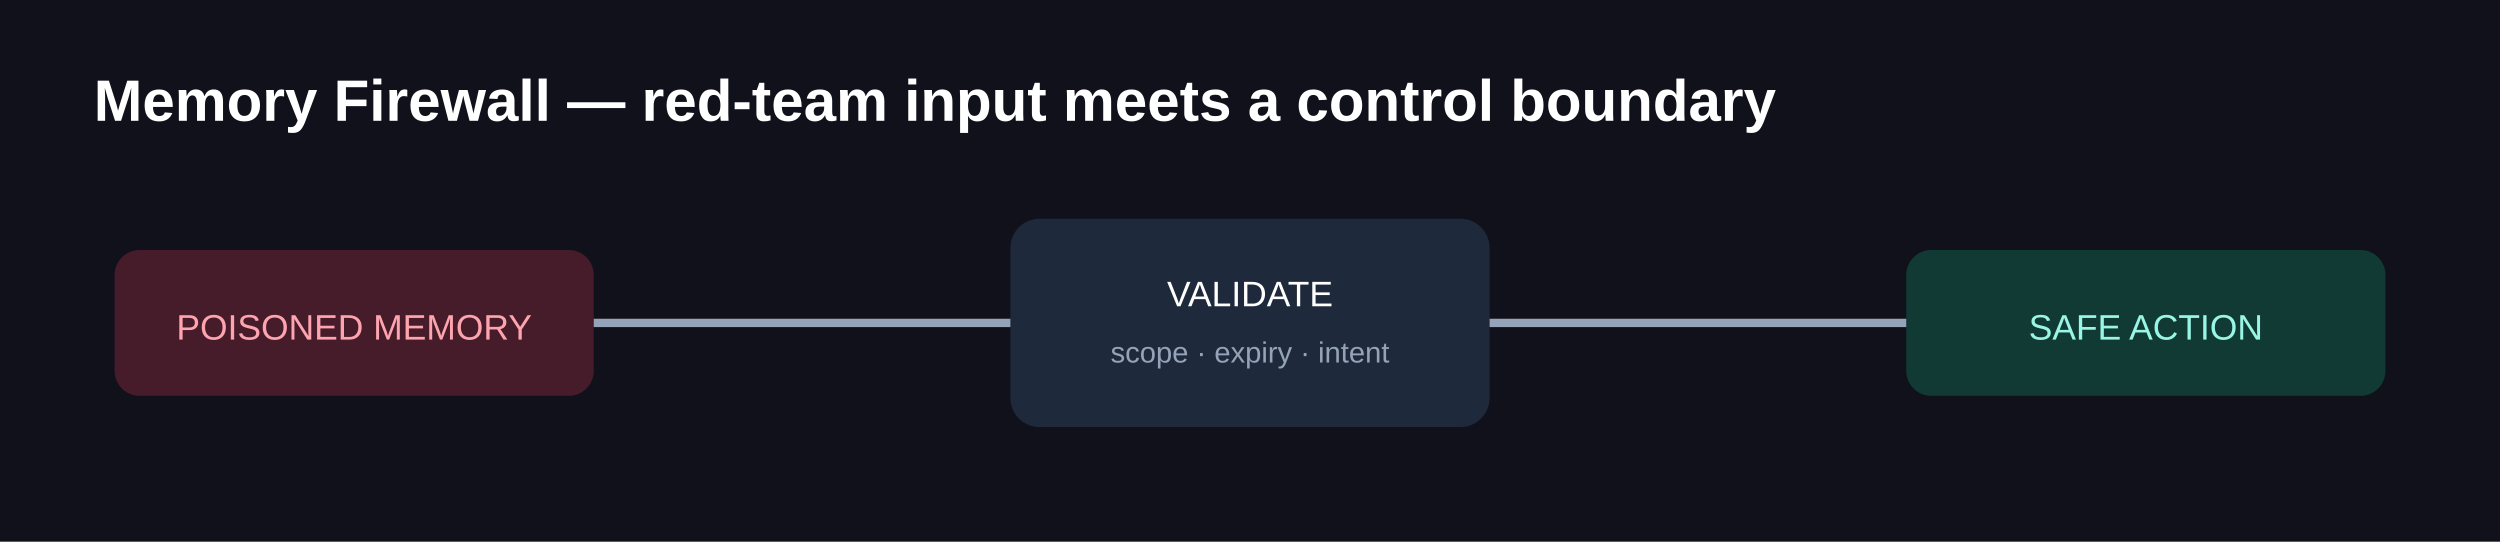
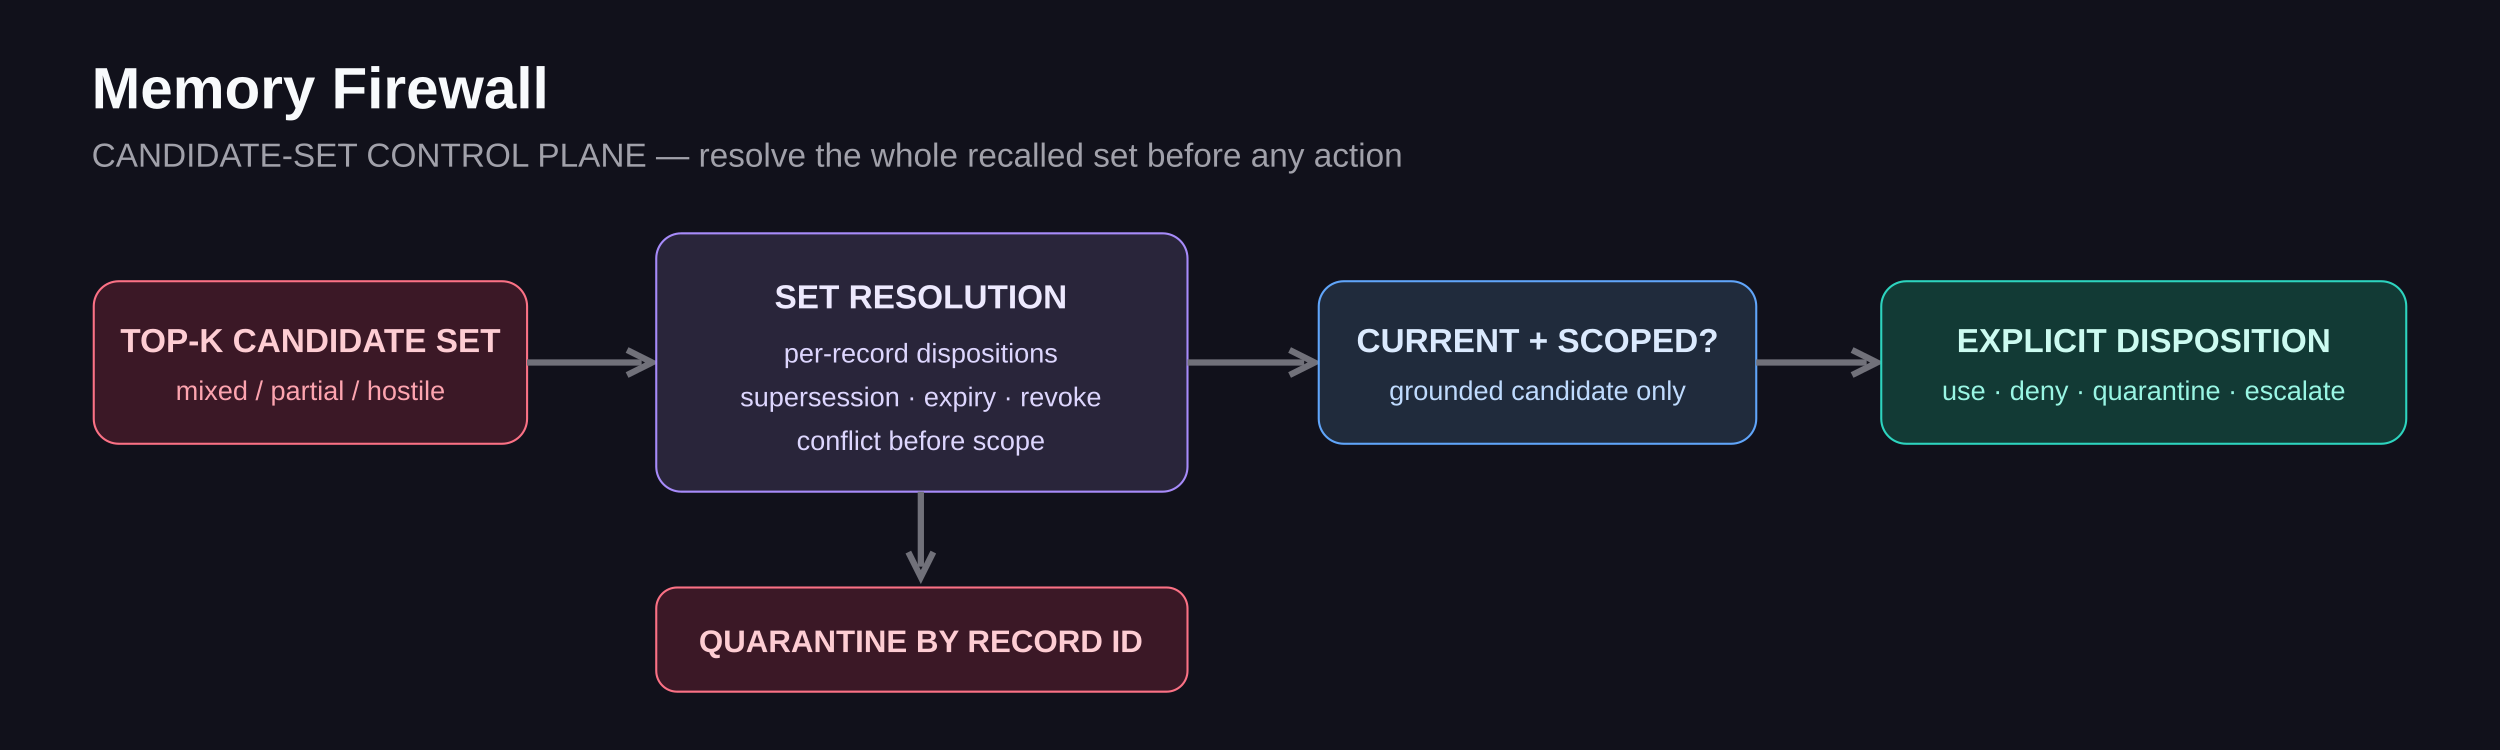
- <svg xmlns="http://www.w3.org/2000/svg" width="1200" height="260">
-   <rect width="1200" height="260" fill="#11111B" />
-   <text x="45" y="58" fill="white" font-family="Arial" font-size="28" font-weight="bold">Memory Firewall — red-team input meets a control boundary</text>
-   <g font-family="Arial" text-anchor="middle">
-     <rect x="55" y="120" width="230" height="70" rx="12" fill="#461B2A" />
-     <text x="170" y="163" fill="#FDA4AF" font-size="17">POISONED MEMORY</text>
-     <rect x="485" y="105" width="230" height="100" rx="14" fill="#1E293B" />
-     <text x="600" y="147" fill="white" font-size="17">VALIDATE</text>
-     <text x="600" y="174" fill="#94A3B8" font-size="14">scope · expiry · intent</text>
-     <rect x="915" y="120" width="230" height="70" rx="12" fill="#123A35" />
-     <text x="1030" y="163" fill="#99F6E4" font-size="17">SAFE ACTION</text>
-     <path d="M285 155H485M715 155H915" stroke="#94A3B8" stroke-width="4" />
+ <svg xmlns="http://www.w3.org/2000/svg" width="1200" height="360" viewBox="0 0 1200 360" role="img" aria-labelledby="title desc">
+   <rect width="1200" height="360" fill="#11111B" />
+   <text x="44" y="52" fill="#F8FAFC" font-family="Arial,sans-serif" font-size="28" font-weight="700">Memory Firewall</text>
+   <text x="44" y="80" fill="#A1A1AA" font-family="Arial,sans-serif" font-size="16">CANDIDATE-SET CONTROL PLANE — resolve the whole recalled set before any action</text>
+   <g font-family="Arial,sans-serif">
+     <rect x="45" y="135" width="208" height="78" rx="12" fill="#3B1826" stroke="#FB7185" />
+     <text x="149" y="169" fill="#FECDD3" font-size="16" font-weight="700" text-anchor="middle">TOP-K CANDIDATE SET</text>
+     <text x="149" y="192" fill="#FDA4AF" font-size="13" text-anchor="middle">mixed / partial / hostile</text>
+     <path d="M253 174H308" stroke="#71717A" stroke-width="3" />
+     <path d="M301 168L313 174 301 180" fill="none" stroke="#71717A" stroke-width="3" />
+     <rect x="315" y="112" width="255" height="124" rx="12" fill="#29253A" stroke="#A78BFA" />
+     <text x="442" y="148" fill="#EDE9FE" font-size="16" font-weight="700" text-anchor="middle">SET RESOLUTION</text>
+     <text x="442" y="174" fill="#DDD6FE" font-size="13" text-anchor="middle">per-record dispositions</text>
+     <text x="442" y="195" fill="#DDD6FE" font-size="13" text-anchor="middle">supersession · expiry · revoke</text>
+     <text x="442" y="216" fill="#DDD6FE" font-size="13" text-anchor="middle">conflict before scope</text>
+     <path d="M570 174H626" stroke="#71717A" stroke-width="3" />
+     <path d="M619 168L631 174 619 180" fill="none" stroke="#71717A" stroke-width="3" />
+     <rect x="633" y="135" width="210" height="78" rx="12" fill="#202B3C" stroke="#60A5FA" />
+     <text x="738" y="169" fill="#DBEAFE" font-size="16" font-weight="700" text-anchor="middle">CURRENT + SCOPED?</text>
+     <text x="738" y="192" fill="#BFDBFE" font-size="13" text-anchor="middle">grounded candidate only</text>
+     <path d="M843 174H896" stroke="#71717A" stroke-width="3" />
+     <path d="M889 168L901 174 889 180" fill="none" stroke="#71717A" stroke-width="3" />
+     <rect x="903" y="135" width="252" height="78" rx="12" fill="#123A35" stroke="#2DD4BF" />
+     <text x="1029" y="169" fill="#CCFBF1" font-size="16" font-weight="700" text-anchor="middle">EXPLICIT DISPOSITION</text>
+     <text x="1029" y="192" fill="#99F6E4" font-size="13" text-anchor="middle">use · deny · quarantine · escalate</text>
+     <path d="M442 236V272" stroke="#71717A" stroke-width="3" />
+     <path d="M436 265L442 277 448 265" fill="none" stroke="#71717A" stroke-width="3" />
+     <rect x="315" y="282" width="255" height="50" rx="10" fill="#3B1826" stroke="#FB7185" />
+     <text x="442" y="313" fill="#FECDD3" font-size="15" font-weight="700" text-anchor="middle">QUARANTINE BY RECORD ID</text>
  </g>
</svg>
